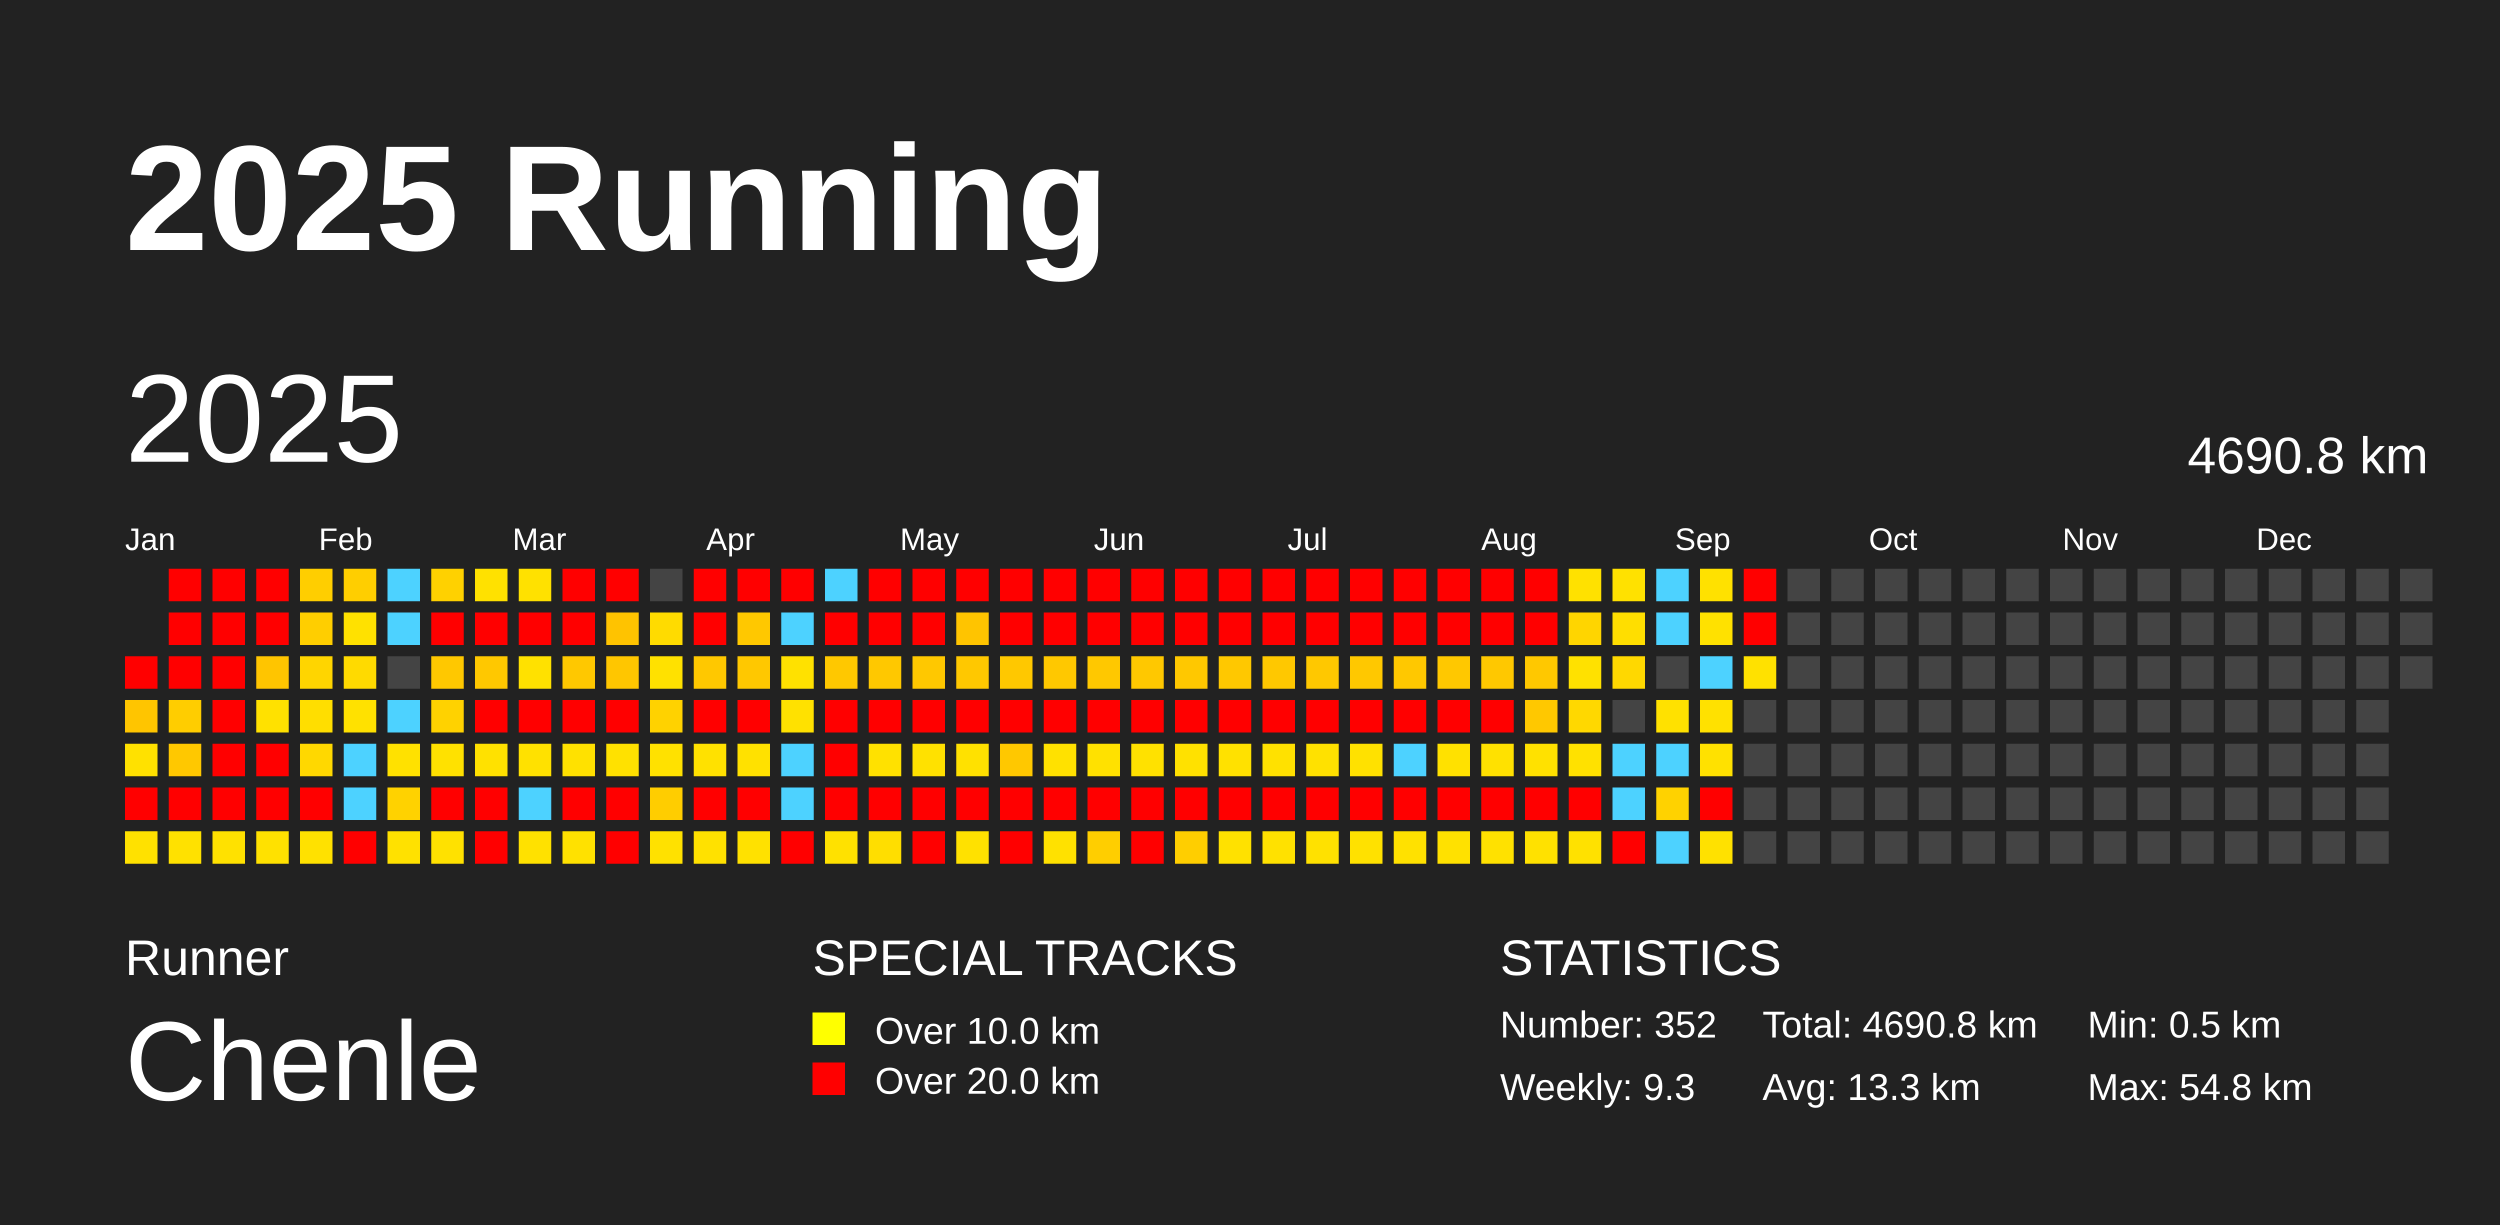
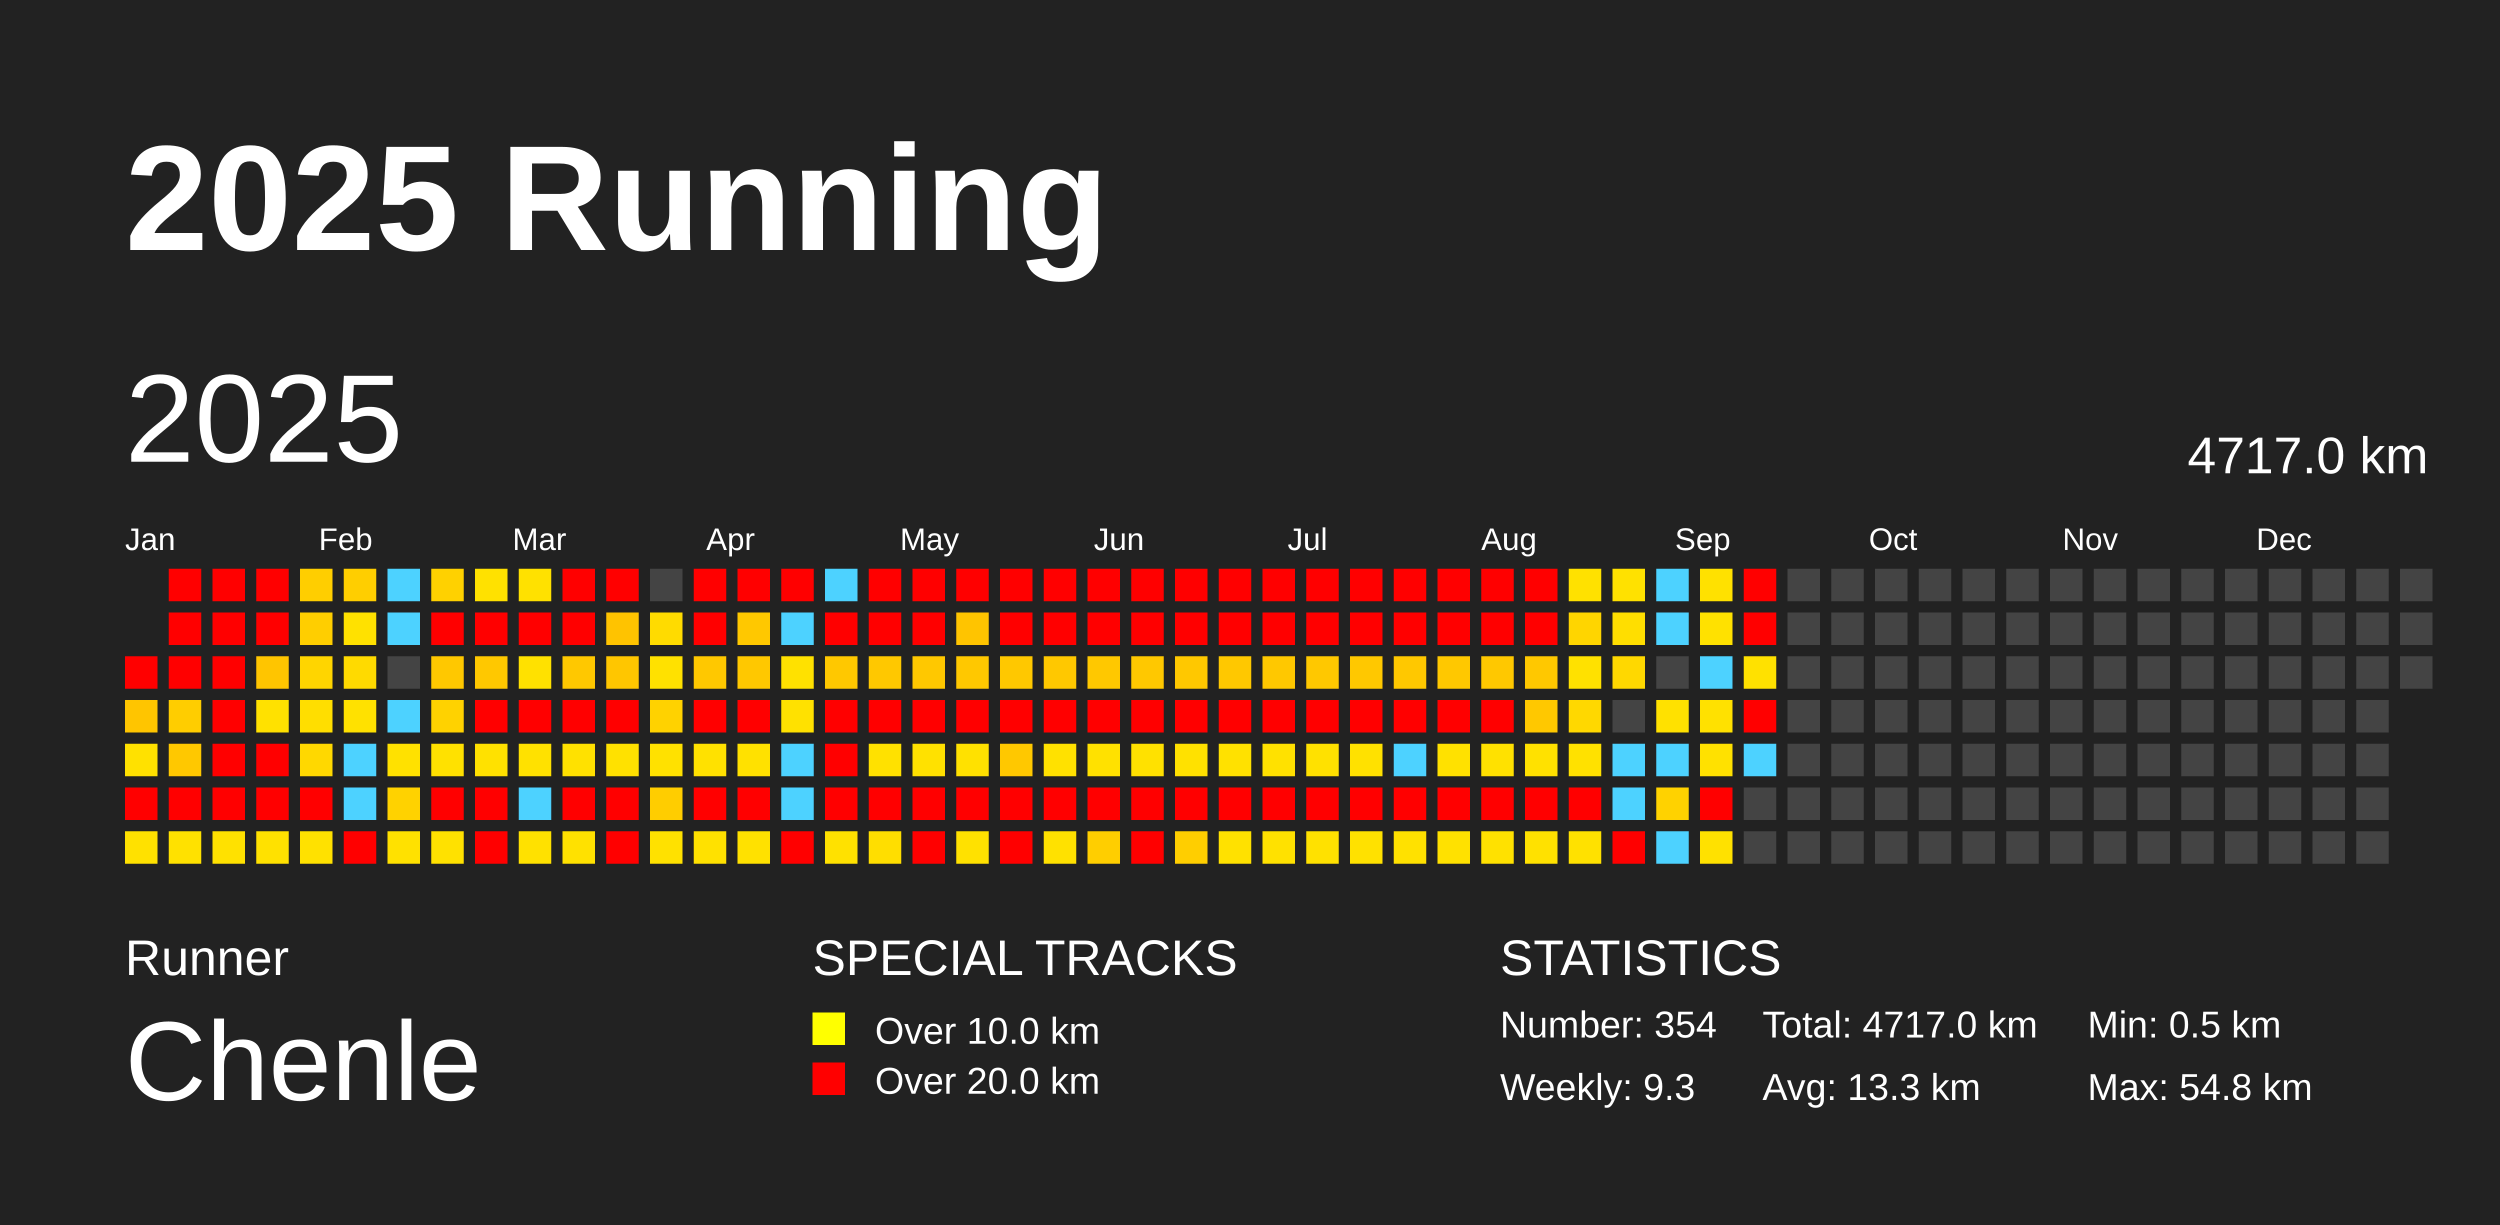
<svg xmlns="http://www.w3.org/2000/svg" baseProfile="full" height="98mm" version="1.1" viewBox="0,0,200,98" width="200mm">
  <defs />
  <rect fill="#222222" height="98" width="200" x="0" y="0" />
  <text fill="#FFFFFF" style="font-size:12px; font-family:Arial; font-weight:bold;" x="10" y="20">2025 Running</text>
  <text fill="#FFFFFF" style="font-size:4px; font-family:Arial" x="10" y="78">Runner</text>
  <text fill="#FFFFFF" style="font-size:9px; font-family:Arial" x="10" y="88">Chenle</text>
  <text fill="#FFFFFF" style="font-size:4px; font-family:Arial" x="65" y="78">SPECIAL TRACKS</text>
  <rect fill="yellow" height="2.6" width="2.6" x="65" y="81" />
  <text fill="#FFFFFF" style="font-size:3px; font-family:Arial" x="70" y="83.5">Over 10.0 km</text>
  <rect fill="red" height="2.6" width="2.6" x="65" y="85" />
  <text fill="#FFFFFF" style="font-size:3px; font-family:Arial" x="70" y="87.5">Over 20.0 km</text>
  <text fill="#FFFFFF" style="font-size:4px; font-family:Arial" x="120" y="78">STATISTICS</text>
-   <text fill="#FFFFFF" style="font-size:3px; font-family:Arial" x="120" y="83">Number: 352</text>
+   <text fill="#FFFFFF" style="font-size:3px; font-family:Arial" x="120" y="83">Number: 354</text>
  <text fill="#FFFFFF" style="font-size:3px; font-family:Arial" x="120" y="88">Weekly: 9.3</text>
-   <text fill="#FFFFFF" style="font-size:3px; font-family:Arial" x="141" y="83">Total: 4690.8 km</text>
+   <text fill="#FFFFFF" style="font-size:3px; font-family:Arial" x="141" y="83">Total: 4717.0 km</text>
  <text fill="#FFFFFF" style="font-size:3px; font-family:Arial" x="141" y="88">Avg: 13.3 km</text>
  <text fill="#FFFFFF" style="font-size:3px; font-family:Arial" x="167" y="83">Min: 0.5 km</text>
  <text fill="#FFFFFF" style="font-size:3px; font-family:Arial" x="167" y="88">Max: 54.8 km</text>
  <text dominant-baseline="hanging" fill="#FFFFFF" style="font-size:10.0px; font-family:Arial;" x="10" y="30">2025</text>
-   <text dominant-baseline="hanging" fill="#FFFFFF" style="font-size:4.125px; font-family:Arial;" x="175" y="35">4690.8 km</text>
+   <text dominant-baseline="hanging" fill="#FFFFFF" style="font-size:4.125px; font-family:Arial;" x="175" y="35">4717.0 km</text>
  <text fill="#FFFFFF" style="font-size:2.5px; font-family:Arial" x="10.0" y="44">Jan</text>
  <text fill="#FFFFFF" style="font-size:2.5px; font-family:Arial" x="25.5" y="44">Feb</text>
  <text fill="#FFFFFF" style="font-size:2.5px; font-family:Arial" x="41.0" y="44">Mar</text>
  <text fill="#FFFFFF" style="font-size:2.5px; font-family:Arial" x="56.5" y="44">Apr</text>
  <text fill="#FFFFFF" style="font-size:2.5px; font-family:Arial" x="72.0" y="44">May</text>
  <text fill="#FFFFFF" style="font-size:2.5px; font-family:Arial" x="87.5" y="44">Jun</text>
  <text fill="#FFFFFF" style="font-size:2.5px; font-family:Arial" x="103.0" y="44">Jul</text>
  <text fill="#FFFFFF" style="font-size:2.5px; font-family:Arial" x="118.5" y="44">Aug</text>
  <text fill="#FFFFFF" style="font-size:2.5px; font-family:Arial" x="134.0" y="44">Sep</text>
  <text fill="#FFFFFF" style="font-size:2.5px; font-family:Arial" x="149.5" y="44">Oct</text>
  <text fill="#FFFFFF" style="font-size:2.5px; font-family:Arial" x="165.0" y="44">Nov</text>
  <text fill="#FFFFFF" style="font-size:2.5px; font-family:Arial" x="180.5" y="44">Dec</text>
  <rect fill="red" height="2.6" width="2.6" x="10.0" y="52.5" />
  <rect fill="#ffc500" height="2.6" width="2.6" x="10.0" y="56.0" />
  <rect fill="#ffe100" height="2.6" width="2.6" x="10.0" y="59.5" />
  <rect fill="red" height="2.6" width="2.6" x="10.0" y="63.0" />
  <rect fill="#ffe100" height="2.6" width="2.6" x="10.0" y="66.5" />
  <rect fill="red" height="2.6" width="2.6" x="13.5" y="45.5" />
  <rect fill="red" height="2.6" width="2.6" x="13.5" y="49.0" />
  <rect fill="red" height="2.6" width="2.6" x="13.5" y="52.5" />
  <rect fill="#ffcd00" height="2.6" width="2.6" x="13.5" y="56.0" />
  <rect fill="#ffc800" height="2.6" width="2.6" x="13.5" y="59.5" />
  <rect fill="red" height="2.6" width="2.6" x="13.5" y="63.0" />
  <rect fill="#ffe100" height="2.6" width="2.6" x="13.5" y="66.5" />
  <rect fill="red" height="2.6" width="2.6" x="17.0" y="45.5" />
  <rect fill="red" height="2.6" width="2.6" x="17.0" y="49.0" />
  <rect fill="red" height="2.6" width="2.6" x="17.0" y="52.5" />
  <rect fill="red" height="2.6" width="2.6" x="17.0" y="56.0" />
  <rect fill="red" height="2.6" width="2.6" x="17.0" y="59.5" />
  <rect fill="red" height="2.6" width="2.6" x="17.0" y="63.0" />
  <rect fill="#ffe100" height="2.6" width="2.6" x="17.0" y="66.5" />
  <rect fill="red" height="2.6" width="2.6" x="20.5" y="45.5" />
  <rect fill="red" height="2.6" width="2.6" x="20.5" y="49.0" />
  <rect fill="#ffc500" height="2.6" width="2.6" x="20.5" y="52.5" />
  <rect fill="#ffe100" height="2.6" width="2.6" x="20.5" y="56.0" />
  <rect fill="red" height="2.6" width="2.6" x="20.5" y="59.5" />
  <rect fill="red" height="2.6" width="2.6" x="20.5" y="63.0" />
  <rect fill="#ffe100" height="2.6" width="2.6" x="20.5" y="66.5" />
  <rect fill="#ffce00" height="2.6" width="2.6" x="24.0" y="45.5" />
  <rect fill="#ffce00" height="2.6" width="2.6" x="24.0" y="49.0" />
  <rect fill="#ffd500" height="2.6" width="2.6" x="24.0" y="52.5" />
  <rect fill="#ffde00" height="2.6" width="2.6" x="24.0" y="56.0" />
  <rect fill="#ffd800" height="2.6" width="2.6" x="24.0" y="59.5" />
  <rect fill="red" height="2.6" width="2.6" x="24.0" y="63.0" />
  <rect fill="#ffe100" height="2.6" width="2.6" x="24.0" y="66.5" />
  <rect fill="#ffce00" height="2.6" width="2.6" x="27.5" y="45.5" />
  <rect fill="#ffe100" height="2.6" width="2.6" x="27.5" y="49.0" />
  <rect fill="#ffda00" height="2.6" width="2.6" x="27.5" y="52.5" />
  <rect fill="#ffe100" height="2.6" width="2.6" x="27.5" y="56.0" />
  <rect fill="#4dd2ff" height="2.6" width="2.6" x="27.5" y="59.5" />
  <rect fill="#4dd2ff" height="2.6" width="2.6" x="27.5" y="63.0" />
  <rect fill="red" height="2.6" width="2.6" x="27.5" y="66.5" />
  <rect fill="#4dd2ff" height="2.6" width="2.6" x="31.0" y="45.5" />
  <rect fill="#4dd2ff" height="2.6" width="2.6" x="31.0" y="49.0" />
  <rect fill="#444444" height="2.6" width="2.6" x="31.0" y="52.5" />
  <rect fill="#4dd2ff" height="2.6" width="2.6" x="31.0" y="56.0" />
  <rect fill="#ffe100" height="2.6" width="2.6" x="31.0" y="59.5" />
  <rect fill="#ffd200" height="2.6" width="2.6" x="31.0" y="63.0" />
  <rect fill="#ffe100" height="2.6" width="2.6" x="31.0" y="66.5" />
  <rect fill="#ffd100" height="2.6" width="2.6" x="34.5" y="45.5" />
  <rect fill="red" height="2.6" width="2.6" x="34.5" y="49.0" />
  <rect fill="#ffc800" height="2.6" width="2.6" x="34.5" y="52.5" />
  <rect fill="#ffd200" height="2.6" width="2.6" x="34.5" y="56.0" />
  <rect fill="#ffe100" height="2.6" width="2.6" x="34.5" y="59.5" />
  <rect fill="red" height="2.6" width="2.6" x="34.5" y="63.0" />
  <rect fill="#ffe100" height="2.6" width="2.6" x="34.5" y="66.5" />
  <rect fill="#ffe100" height="2.6" width="2.6" x="38.0" y="45.5" />
  <rect fill="red" height="2.6" width="2.6" x="38.0" y="49.0" />
  <rect fill="#ffc800" height="2.6" width="2.6" x="38.0" y="52.5" />
  <rect fill="red" height="2.6" width="2.6" x="38.0" y="56.0" />
  <rect fill="#ffe100" height="2.6" width="2.6" x="38.0" y="59.5" />
  <rect fill="red" height="2.6" width="2.6" x="38.0" y="63.0" />
  <rect fill="red" height="2.6" width="2.6" x="38.0" y="66.5" />
  <rect fill="#ffe100" height="2.6" width="2.6" x="41.5" y="45.5" />
  <rect fill="red" height="2.6" width="2.6" x="41.5" y="49.0" />
  <rect fill="#ffe100" height="2.6" width="2.6" x="41.5" y="52.5" />
  <rect fill="red" height="2.6" width="2.6" x="41.5" y="56.0" />
  <rect fill="#ffe100" height="2.6" width="2.6" x="41.5" y="59.5" />
  <rect fill="#4dd2ff" height="2.6" width="2.6" x="41.5" y="63.0" />
  <rect fill="#ffe100" height="2.6" width="2.6" x="41.5" y="66.5" />
  <rect fill="red" height="2.6" width="2.6" x="45.0" y="45.5" />
  <rect fill="red" height="2.6" width="2.6" x="45.0" y="49.0" />
  <rect fill="#ffc800" height="2.6" width="2.6" x="45.0" y="52.5" />
  <rect fill="red" height="2.6" width="2.6" x="45.0" y="56.0" />
  <rect fill="#ffe100" height="2.6" width="2.6" x="45.0" y="59.5" />
  <rect fill="red" height="2.6" width="2.6" x="45.0" y="63.0" />
  <rect fill="#ffe100" height="2.6" width="2.6" x="45.0" y="66.5" />
  <rect fill="red" height="2.6" width="2.6" x="48.5" y="45.5" />
  <rect fill="#ffc300" height="2.6" width="2.6" x="48.5" y="49.0" />
  <rect fill="#ffc600" height="2.6" width="2.6" x="48.5" y="52.5" />
  <rect fill="red" height="2.6" width="2.6" x="48.5" y="56.0" />
  <rect fill="#ffe100" height="2.6" width="2.6" x="48.5" y="59.5" />
  <rect fill="red" height="2.6" width="2.6" x="48.5" y="63.0" />
  <rect fill="red" height="2.6" width="2.6" x="48.5" y="66.5" />
  <rect fill="#444444" height="2.6" width="2.6" x="52.0" y="45.5" />
  <rect fill="#ffdb00" height="2.6" width="2.6" x="52.0" y="49.0" />
  <rect fill="#ffe100" height="2.6" width="2.6" x="52.0" y="52.5" />
  <rect fill="#ffd200" height="2.6" width="2.6" x="52.0" y="56.0" />
  <rect fill="#ffe100" height="2.6" width="2.6" x="52.0" y="59.5" />
  <rect fill="#ffcd00" height="2.6" width="2.6" x="52.0" y="63.0" />
  <rect fill="#ffe100" height="2.6" width="2.6" x="52.0" y="66.5" />
  <rect fill="red" height="2.6" width="2.6" x="55.5" y="45.5" />
  <rect fill="red" height="2.6" width="2.6" x="55.5" y="49.0" />
  <rect fill="#ffc800" height="2.6" width="2.6" x="55.5" y="52.5" />
  <rect fill="red" height="2.6" width="2.6" x="55.5" y="56.0" />
  <rect fill="#ffe100" height="2.6" width="2.6" x="55.5" y="59.5" />
  <rect fill="red" height="2.6" width="2.6" x="55.5" y="63.0" />
  <rect fill="#ffe100" height="2.6" width="2.6" x="55.5" y="66.5" />
  <rect fill="red" height="2.6" width="2.6" x="59.0" y="45.5" />
  <rect fill="#ffc800" height="2.6" width="2.6" x="59.0" y="49.0" />
  <rect fill="#ffc800" height="2.6" width="2.6" x="59.0" y="52.5" />
  <rect fill="red" height="2.6" width="2.6" x="59.0" y="56.0" />
  <rect fill="#ffe100" height="2.6" width="2.6" x="59.0" y="59.5" />
  <rect fill="red" height="2.6" width="2.6" x="59.0" y="63.0" />
  <rect fill="#ffe100" height="2.6" width="2.6" x="59.0" y="66.5" />
  <rect fill="red" height="2.6" width="2.6" x="62.5" y="45.5" />
  <rect fill="#4dd2ff" height="2.6" width="2.6" x="62.5" y="49.0" />
  <rect fill="#ffe100" height="2.6" width="2.6" x="62.5" y="52.5" />
  <rect fill="#ffe100" height="2.6" width="2.6" x="62.5" y="56.0" />
  <rect fill="#4dd2ff" height="2.6" width="2.6" x="62.5" y="59.5" />
  <rect fill="#4dd2ff" height="2.6" width="2.6" x="62.5" y="63.0" />
  <rect fill="red" height="2.6" width="2.6" x="62.5" y="66.5" />
  <rect fill="#4dd2ff" height="2.6" width="2.6" x="66.0" y="45.5" />
  <rect fill="red" height="2.6" width="2.6" x="66.0" y="49.0" />
  <rect fill="#ffc800" height="2.6" width="2.6" x="66.0" y="52.5" />
  <rect fill="red" height="2.6" width="2.6" x="66.0" y="56.0" />
  <rect fill="red" height="2.6" width="2.6" x="66.0" y="59.5" />
  <rect fill="red" height="2.6" width="2.6" x="66.0" y="63.0" />
  <rect fill="#ffe100" height="2.6" width="2.6" x="66.0" y="66.5" />
  <rect fill="red" height="2.6" width="2.6" x="69.5" y="45.5" />
  <rect fill="red" height="2.6" width="2.6" x="69.5" y="49.0" />
  <rect fill="#ffc800" height="2.6" width="2.6" x="69.5" y="52.5" />
  <rect fill="red" height="2.6" width="2.6" x="69.5" y="56.0" />
  <rect fill="#ffe100" height="2.6" width="2.6" x="69.5" y="59.5" />
  <rect fill="red" height="2.6" width="2.6" x="69.5" y="63.0" />
  <rect fill="#ffde00" height="2.6" width="2.6" x="69.5" y="66.5" />
  <rect fill="red" height="2.6" width="2.6" x="73.0" y="45.5" />
  <rect fill="red" height="2.6" width="2.6" x="73.0" y="49.0" />
  <rect fill="#ffc800" height="2.6" width="2.6" x="73.0" y="52.5" />
  <rect fill="red" height="2.6" width="2.6" x="73.0" y="56.0" />
  <rect fill="#ffe100" height="2.6" width="2.6" x="73.0" y="59.5" />
  <rect fill="red" height="2.6" width="2.6" x="73.0" y="63.0" />
  <rect fill="red" height="2.6" width="2.6" x="73.0" y="66.5" />
  <rect fill="red" height="2.6" width="2.6" x="76.5" y="45.5" />
  <rect fill="#ffc400" height="2.6" width="2.6" x="76.5" y="49.0" />
  <rect fill="#ffc800" height="2.6" width="2.6" x="76.5" y="52.5" />
  <rect fill="red" height="2.6" width="2.6" x="76.5" y="56.0" />
  <rect fill="#ffe100" height="2.6" width="2.6" x="76.5" y="59.5" />
  <rect fill="red" height="2.6" width="2.6" x="76.5" y="63.0" />
  <rect fill="#ffe100" height="2.6" width="2.6" x="76.5" y="66.5" />
  <rect fill="red" height="2.6" width="2.6" x="80.0" y="45.5" />
  <rect fill="red" height="2.6" width="2.6" x="80.0" y="49.0" />
  <rect fill="#ffc800" height="2.6" width="2.6" x="80.0" y="52.5" />
  <rect fill="red" height="2.6" width="2.6" x="80.0" y="56.0" />
  <rect fill="#ffc800" height="2.6" width="2.6" x="80.0" y="59.5" />
  <rect fill="red" height="2.6" width="2.6" x="80.0" y="63.0" />
  <rect fill="red" height="2.6" width="2.6" x="80.0" y="66.5" />
  <rect fill="red" height="2.6" width="2.6" x="83.5" y="45.5" />
  <rect fill="red" height="2.6" width="2.6" x="83.5" y="49.0" />
  <rect fill="#ffc800" height="2.6" width="2.6" x="83.5" y="52.5" />
  <rect fill="red" height="2.6" width="2.6" x="83.5" y="56.0" />
  <rect fill="#ffe100" height="2.6" width="2.6" x="83.5" y="59.5" />
  <rect fill="red" height="2.6" width="2.6" x="83.5" y="63.0" />
  <rect fill="#ffe100" height="2.6" width="2.6" x="83.5" y="66.5" />
  <rect fill="red" height="2.6" width="2.6" x="87.0" y="45.5" />
  <rect fill="red" height="2.6" width="2.6" x="87.0" y="49.0" />
  <rect fill="#ffc800" height="2.6" width="2.6" x="87.0" y="52.5" />
  <rect fill="red" height="2.6" width="2.6" x="87.0" y="56.0" />
  <rect fill="#ffe100" height="2.6" width="2.6" x="87.0" y="59.5" />
  <rect fill="red" height="2.6" width="2.6" x="87.0" y="63.0" />
  <rect fill="#ffce00" height="2.6" width="2.6" x="87.0" y="66.5" />
  <rect fill="red" height="2.6" width="2.6" x="90.5" y="45.5" />
  <rect fill="red" height="2.6" width="2.6" x="90.5" y="49.0" />
  <rect fill="#ffc800" height="2.6" width="2.6" x="90.5" y="52.5" />
  <rect fill="red" height="2.6" width="2.6" x="90.5" y="56.0" />
  <rect fill="#ffe100" height="2.6" width="2.6" x="90.5" y="59.5" />
  <rect fill="red" height="2.6" width="2.6" x="90.5" y="63.0" />
  <rect fill="red" height="2.6" width="2.6" x="90.5" y="66.5" />
  <rect fill="red" height="2.6" width="2.6" x="94.0" y="45.5" />
  <rect fill="red" height="2.6" width="2.6" x="94.0" y="49.0" />
  <rect fill="#ffc800" height="2.6" width="2.6" x="94.0" y="52.5" />
  <rect fill="red" height="2.6" width="2.6" x="94.0" y="56.0" />
  <rect fill="#ffe100" height="2.6" width="2.6" x="94.0" y="59.5" />
  <rect fill="red" height="2.6" width="2.6" x="94.0" y="63.0" />
  <rect fill="#ffce00" height="2.6" width="2.6" x="94.0" y="66.5" />
  <rect fill="red" height="2.6" width="2.6" x="97.5" y="45.5" />
  <rect fill="red" height="2.6" width="2.6" x="97.5" y="49.0" />
  <rect fill="#ffc800" height="2.6" width="2.6" x="97.5" y="52.5" />
  <rect fill="red" height="2.6" width="2.6" x="97.5" y="56.0" />
  <rect fill="#ffe100" height="2.6" width="2.6" x="97.5" y="59.5" />
  <rect fill="red" height="2.6" width="2.6" x="97.5" y="63.0" />
  <rect fill="#ffe100" height="2.6" width="2.6" x="97.5" y="66.5" />
  <rect fill="red" height="2.6" width="2.6" x="101.0" y="45.5" />
  <rect fill="red" height="2.6" width="2.6" x="101.0" y="49.0" />
  <rect fill="#ffc800" height="2.6" width="2.6" x="101.0" y="52.5" />
  <rect fill="red" height="2.6" width="2.6" x="101.0" y="56.0" />
  <rect fill="#ffe100" height="2.6" width="2.6" x="101.0" y="59.5" />
  <rect fill="red" height="2.6" width="2.6" x="101.0" y="63.0" />
  <rect fill="#ffe100" height="2.6" width="2.6" x="101.0" y="66.5" />
  <rect fill="red" height="2.6" width="2.6" x="104.5" y="45.5" />
  <rect fill="red" height="2.6" width="2.6" x="104.5" y="49.0" />
  <rect fill="#ffc800" height="2.6" width="2.6" x="104.5" y="52.5" />
  <rect fill="red" height="2.6" width="2.6" x="104.5" y="56.0" />
  <rect fill="#ffe100" height="2.6" width="2.6" x="104.5" y="59.5" />
  <rect fill="red" height="2.6" width="2.6" x="104.5" y="63.0" />
  <rect fill="#ffe100" height="2.6" width="2.6" x="104.5" y="66.5" />
  <rect fill="red" height="2.6" width="2.6" x="108.0" y="45.5" />
  <rect fill="red" height="2.6" width="2.6" x="108.0" y="49.0" />
  <rect fill="#ffc800" height="2.6" width="2.6" x="108.0" y="52.5" />
  <rect fill="red" height="2.6" width="2.6" x="108.0" y="56.0" />
  <rect fill="#ffe100" height="2.6" width="2.6" x="108.0" y="59.5" />
  <rect fill="red" height="2.6" width="2.6" x="108.0" y="63.0" />
  <rect fill="#ffe100" height="2.6" width="2.6" x="108.0" y="66.5" />
  <rect fill="red" height="2.6" width="2.6" x="111.5" y="45.5" />
  <rect fill="red" height="2.6" width="2.6" x="111.5" y="49.0" />
  <rect fill="#ffc800" height="2.6" width="2.6" x="111.5" y="52.5" />
  <rect fill="red" height="2.6" width="2.6" x="111.5" y="56.0" />
  <rect fill="#4dd2ff" height="2.6" width="2.6" x="111.5" y="59.5" />
  <rect fill="red" height="2.6" width="2.6" x="111.5" y="63.0" />
  <rect fill="#ffe100" height="2.6" width="2.6" x="111.5" y="66.5" />
  <rect fill="red" height="2.6" width="2.6" x="115.0" y="45.5" />
  <rect fill="red" height="2.6" width="2.6" x="115.0" y="49.0" />
  <rect fill="#ffc800" height="2.6" width="2.6" x="115.0" y="52.5" />
  <rect fill="red" height="2.6" width="2.6" x="115.0" y="56.0" />
  <rect fill="#ffe100" height="2.6" width="2.6" x="115.0" y="59.5" />
  <rect fill="red" height="2.6" width="2.6" x="115.0" y="63.0" />
  <rect fill="#ffe100" height="2.6" width="2.6" x="115.0" y="66.5" />
  <rect fill="red" height="2.6" width="2.6" x="118.5" y="45.5" />
  <rect fill="red" height="2.6" width="2.6" x="118.5" y="49.0" />
  <rect fill="#ffc800" height="2.6" width="2.6" x="118.5" y="52.5" />
  <rect fill="red" height="2.6" width="2.6" x="118.5" y="56.0" />
  <rect fill="#ffe100" height="2.6" width="2.6" x="118.5" y="59.5" />
  <rect fill="red" height="2.6" width="2.6" x="118.5" y="63.0" />
  <rect fill="#ffe100" height="2.6" width="2.6" x="118.5" y="66.5" />
  <rect fill="red" height="2.6" width="2.6" x="122.0" y="45.5" />
  <rect fill="red" height="2.6" width="2.6" x="122.0" y="49.0" />
  <rect fill="#ffc800" height="2.6" width="2.6" x="122.0" y="52.5" />
  <rect fill="#ffc800" height="2.6" width="2.6" x="122.0" y="56.0" />
  <rect fill="#ffe100" height="2.6" width="2.6" x="122.0" y="59.5" />
  <rect fill="red" height="2.6" width="2.6" x="122.0" y="63.0" />
  <rect fill="#ffe100" height="2.6" width="2.6" x="122.0" y="66.5" />
  <rect fill="#ffe100" height="2.6" width="2.6" x="125.5" y="45.5" />
  <rect fill="#ffd500" height="2.6" width="2.6" x="125.5" y="49.0" />
  <rect fill="#ffe100" height="2.6" width="2.6" x="125.5" y="52.5" />
  <rect fill="#ffd800" height="2.6" width="2.6" x="125.5" y="56.0" />
  <rect fill="#ffe100" height="2.6" width="2.6" x="125.5" y="59.5" />
  <rect fill="red" height="2.6" width="2.6" x="125.5" y="63.0" />
  <rect fill="#ffe100" height="2.6" width="2.6" x="125.5" y="66.5" />
  <rect fill="#ffe100" height="2.6" width="2.6" x="129.0" y="45.5" />
  <rect fill="#ffde00" height="2.6" width="2.6" x="129.0" y="49.0" />
  <rect fill="#ffd800" height="2.6" width="2.6" x="129.0" y="52.5" />
  <rect fill="#444444" height="2.6" width="2.6" x="129.0" y="56.0" />
  <rect fill="#4dd2ff" height="2.6" width="2.6" x="129.0" y="59.5" />
  <rect fill="#4dd2ff" height="2.6" width="2.6" x="129.0" y="63.0" />
  <rect fill="red" height="2.6" width="2.6" x="129.0" y="66.5" />
  <rect fill="#4dd2ff" height="2.6" width="2.6" x="132.5" y="45.5" />
  <rect fill="#4dd2ff" height="2.6" width="2.6" x="132.5" y="49.0" />
  <rect fill="#444444" height="2.6" width="2.6" x="132.5" y="52.5" />
  <rect fill="#ffe100" height="2.6" width="2.6" x="132.5" y="56.0" />
  <rect fill="#4dd2ff" height="2.6" width="2.6" x="132.5" y="59.5" />
  <rect fill="#ffd200" height="2.6" width="2.6" x="132.5" y="63.0" />
  <rect fill="#4dd2ff" height="2.6" width="2.6" x="132.5" y="66.5" />
  <rect fill="#ffe100" height="2.6" width="2.6" x="136.0" y="45.5" />
  <rect fill="#ffe100" height="2.6" width="2.6" x="136.0" y="49.0" />
  <rect fill="#4dd2ff" height="2.6" width="2.6" x="136.0" y="52.5" />
  <rect fill="#ffe100" height="2.6" width="2.6" x="136.0" y="56.0" />
  <rect fill="#ffe100" height="2.6" width="2.6" x="136.0" y="59.5" />
  <rect fill="red" height="2.6" width="2.6" x="136.0" y="63.0" />
  <rect fill="#ffe100" height="2.6" width="2.6" x="136.0" y="66.5" />
  <rect fill="red" height="2.6" width="2.6" x="139.5" y="45.5" />
  <rect fill="red" height="2.6" width="2.6" x="139.5" y="49.0" />
  <rect fill="#ffe100" height="2.6" width="2.6" x="139.5" y="52.5" />
-   <rect fill="#444444" height="2.6" width="2.6" x="139.5" y="56.0" />
-   <rect fill="#444444" height="2.6" width="2.6" x="139.5" y="59.5" />
+   <rect fill="red" height="2.6" width="2.6" x="139.5" y="56.0" />
+   <rect fill="#4dd2ff" height="2.6" width="2.6" x="139.5" y="59.5" />
  <rect fill="#444444" height="2.6" width="2.6" x="139.5" y="63.0" />
  <rect fill="#444444" height="2.6" width="2.6" x="139.5" y="66.5" />
  <rect fill="#444444" height="2.6" width="2.6" x="143.0" y="45.5" />
  <rect fill="#444444" height="2.6" width="2.6" x="143.0" y="49.0" />
  <rect fill="#444444" height="2.6" width="2.6" x="143.0" y="52.5" />
  <rect fill="#444444" height="2.6" width="2.6" x="143.0" y="56.0" />
  <rect fill="#444444" height="2.6" width="2.6" x="143.0" y="59.5" />
  <rect fill="#444444" height="2.6" width="2.6" x="143.0" y="63.0" />
  <rect fill="#444444" height="2.6" width="2.6" x="143.0" y="66.5" />
  <rect fill="#444444" height="2.6" width="2.6" x="146.5" y="45.5" />
  <rect fill="#444444" height="2.6" width="2.6" x="146.5" y="49.0" />
  <rect fill="#444444" height="2.6" width="2.6" x="146.5" y="52.5" />
  <rect fill="#444444" height="2.6" width="2.6" x="146.5" y="56.0" />
  <rect fill="#444444" height="2.6" width="2.6" x="146.5" y="59.5" />
  <rect fill="#444444" height="2.6" width="2.6" x="146.5" y="63.0" />
  <rect fill="#444444" height="2.6" width="2.6" x="146.5" y="66.5" />
  <rect fill="#444444" height="2.6" width="2.6" x="150.0" y="45.5" />
  <rect fill="#444444" height="2.6" width="2.6" x="150.0" y="49.0" />
  <rect fill="#444444" height="2.6" width="2.6" x="150.0" y="52.5" />
  <rect fill="#444444" height="2.6" width="2.6" x="150.0" y="56.0" />
  <rect fill="#444444" height="2.6" width="2.6" x="150.0" y="59.5" />
  <rect fill="#444444" height="2.6" width="2.6" x="150.0" y="63.0" />
  <rect fill="#444444" height="2.6" width="2.6" x="150.0" y="66.5" />
  <rect fill="#444444" height="2.6" width="2.6" x="153.5" y="45.5" />
  <rect fill="#444444" height="2.6" width="2.6" x="153.5" y="49.0" />
  <rect fill="#444444" height="2.6" width="2.6" x="153.5" y="52.5" />
  <rect fill="#444444" height="2.6" width="2.6" x="153.5" y="56.0" />
  <rect fill="#444444" height="2.6" width="2.6" x="153.5" y="59.5" />
  <rect fill="#444444" height="2.6" width="2.6" x="153.5" y="63.0" />
  <rect fill="#444444" height="2.6" width="2.6" x="153.5" y="66.5" />
  <rect fill="#444444" height="2.6" width="2.6" x="157.0" y="45.5" />
  <rect fill="#444444" height="2.6" width="2.6" x="157.0" y="49.0" />
  <rect fill="#444444" height="2.6" width="2.6" x="157.0" y="52.5" />
  <rect fill="#444444" height="2.6" width="2.6" x="157.0" y="56.0" />
  <rect fill="#444444" height="2.6" width="2.6" x="157.0" y="59.5" />
  <rect fill="#444444" height="2.6" width="2.6" x="157.0" y="63.0" />
  <rect fill="#444444" height="2.6" width="2.6" x="157.0" y="66.5" />
  <rect fill="#444444" height="2.6" width="2.6" x="160.5" y="45.5" />
  <rect fill="#444444" height="2.6" width="2.6" x="160.5" y="49.0" />
  <rect fill="#444444" height="2.6" width="2.6" x="160.5" y="52.5" />
  <rect fill="#444444" height="2.6" width="2.6" x="160.5" y="56.0" />
  <rect fill="#444444" height="2.6" width="2.6" x="160.5" y="59.5" />
  <rect fill="#444444" height="2.6" width="2.6" x="160.5" y="63.0" />
  <rect fill="#444444" height="2.6" width="2.6" x="160.5" y="66.5" />
  <rect fill="#444444" height="2.6" width="2.6" x="164.0" y="45.5" />
  <rect fill="#444444" height="2.6" width="2.6" x="164.0" y="49.0" />
  <rect fill="#444444" height="2.6" width="2.6" x="164.0" y="52.5" />
  <rect fill="#444444" height="2.6" width="2.6" x="164.0" y="56.0" />
  <rect fill="#444444" height="2.6" width="2.6" x="164.0" y="59.5" />
  <rect fill="#444444" height="2.6" width="2.6" x="164.0" y="63.0" />
  <rect fill="#444444" height="2.6" width="2.6" x="164.0" y="66.5" />
  <rect fill="#444444" height="2.6" width="2.6" x="167.5" y="45.5" />
  <rect fill="#444444" height="2.6" width="2.6" x="167.5" y="49.0" />
  <rect fill="#444444" height="2.6" width="2.6" x="167.5" y="52.5" />
  <rect fill="#444444" height="2.6" width="2.6" x="167.5" y="56.0" />
  <rect fill="#444444" height="2.6" width="2.6" x="167.5" y="59.5" />
  <rect fill="#444444" height="2.6" width="2.6" x="167.5" y="63.0" />
  <rect fill="#444444" height="2.6" width="2.6" x="167.5" y="66.5" />
  <rect fill="#444444" height="2.6" width="2.6" x="171.0" y="45.5" />
  <rect fill="#444444" height="2.6" width="2.6" x="171.0" y="49.0" />
  <rect fill="#444444" height="2.6" width="2.6" x="171.0" y="52.5" />
  <rect fill="#444444" height="2.6" width="2.6" x="171.0" y="56.0" />
  <rect fill="#444444" height="2.6" width="2.6" x="171.0" y="59.5" />
  <rect fill="#444444" height="2.6" width="2.6" x="171.0" y="63.0" />
  <rect fill="#444444" height="2.6" width="2.6" x="171.0" y="66.5" />
  <rect fill="#444444" height="2.6" width="2.6" x="174.5" y="45.5" />
  <rect fill="#444444" height="2.6" width="2.6" x="174.5" y="49.0" />
  <rect fill="#444444" height="2.6" width="2.6" x="174.5" y="52.5" />
  <rect fill="#444444" height="2.6" width="2.6" x="174.5" y="56.0" />
  <rect fill="#444444" height="2.6" width="2.6" x="174.5" y="59.5" />
  <rect fill="#444444" height="2.6" width="2.6" x="174.5" y="63.0" />
  <rect fill="#444444" height="2.6" width="2.6" x="174.5" y="66.5" />
  <rect fill="#444444" height="2.6" width="2.6" x="178.0" y="45.5" />
  <rect fill="#444444" height="2.6" width="2.6" x="178.0" y="49.0" />
  <rect fill="#444444" height="2.6" width="2.6" x="178.0" y="52.5" />
  <rect fill="#444444" height="2.6" width="2.6" x="178.0" y="56.0" />
  <rect fill="#444444" height="2.6" width="2.6" x="178.0" y="59.5" />
  <rect fill="#444444" height="2.6" width="2.6" x="178.0" y="63.0" />
  <rect fill="#444444" height="2.6" width="2.6" x="178.0" y="66.5" />
  <rect fill="#444444" height="2.6" width="2.6" x="181.5" y="45.5" />
  <rect fill="#444444" height="2.6" width="2.6" x="181.5" y="49.0" />
  <rect fill="#444444" height="2.6" width="2.6" x="181.5" y="52.5" />
  <rect fill="#444444" height="2.6" width="2.6" x="181.5" y="56.0" />
  <rect fill="#444444" height="2.6" width="2.6" x="181.5" y="59.5" />
  <rect fill="#444444" height="2.6" width="2.6" x="181.5" y="63.0" />
  <rect fill="#444444" height="2.6" width="2.6" x="181.5" y="66.5" />
  <rect fill="#444444" height="2.6" width="2.6" x="185.0" y="45.5" />
  <rect fill="#444444" height="2.6" width="2.6" x="185.0" y="49.0" />
  <rect fill="#444444" height="2.6" width="2.6" x="185.0" y="52.5" />
  <rect fill="#444444" height="2.6" width="2.6" x="185.0" y="56.0" />
  <rect fill="#444444" height="2.6" width="2.6" x="185.0" y="59.5" />
  <rect fill="#444444" height="2.6" width="2.6" x="185.0" y="63.0" />
  <rect fill="#444444" height="2.6" width="2.6" x="185.0" y="66.5" />
  <rect fill="#444444" height="2.6" width="2.6" x="188.5" y="45.5" />
  <rect fill="#444444" height="2.6" width="2.6" x="188.5" y="49.0" />
  <rect fill="#444444" height="2.6" width="2.6" x="188.5" y="52.5" />
  <rect fill="#444444" height="2.6" width="2.6" x="188.5" y="56.0" />
  <rect fill="#444444" height="2.6" width="2.6" x="188.5" y="59.5" />
  <rect fill="#444444" height="2.6" width="2.6" x="188.5" y="63.0" />
  <rect fill="#444444" height="2.6" width="2.6" x="188.5" y="66.5" />
  <rect fill="#444444" height="2.6" width="2.6" x="192.0" y="45.5" />
  <rect fill="#444444" height="2.6" width="2.6" x="192.0" y="49.0" />
  <rect fill="#444444" height="2.6" width="2.6" x="192.0" y="52.5" />
</svg>
